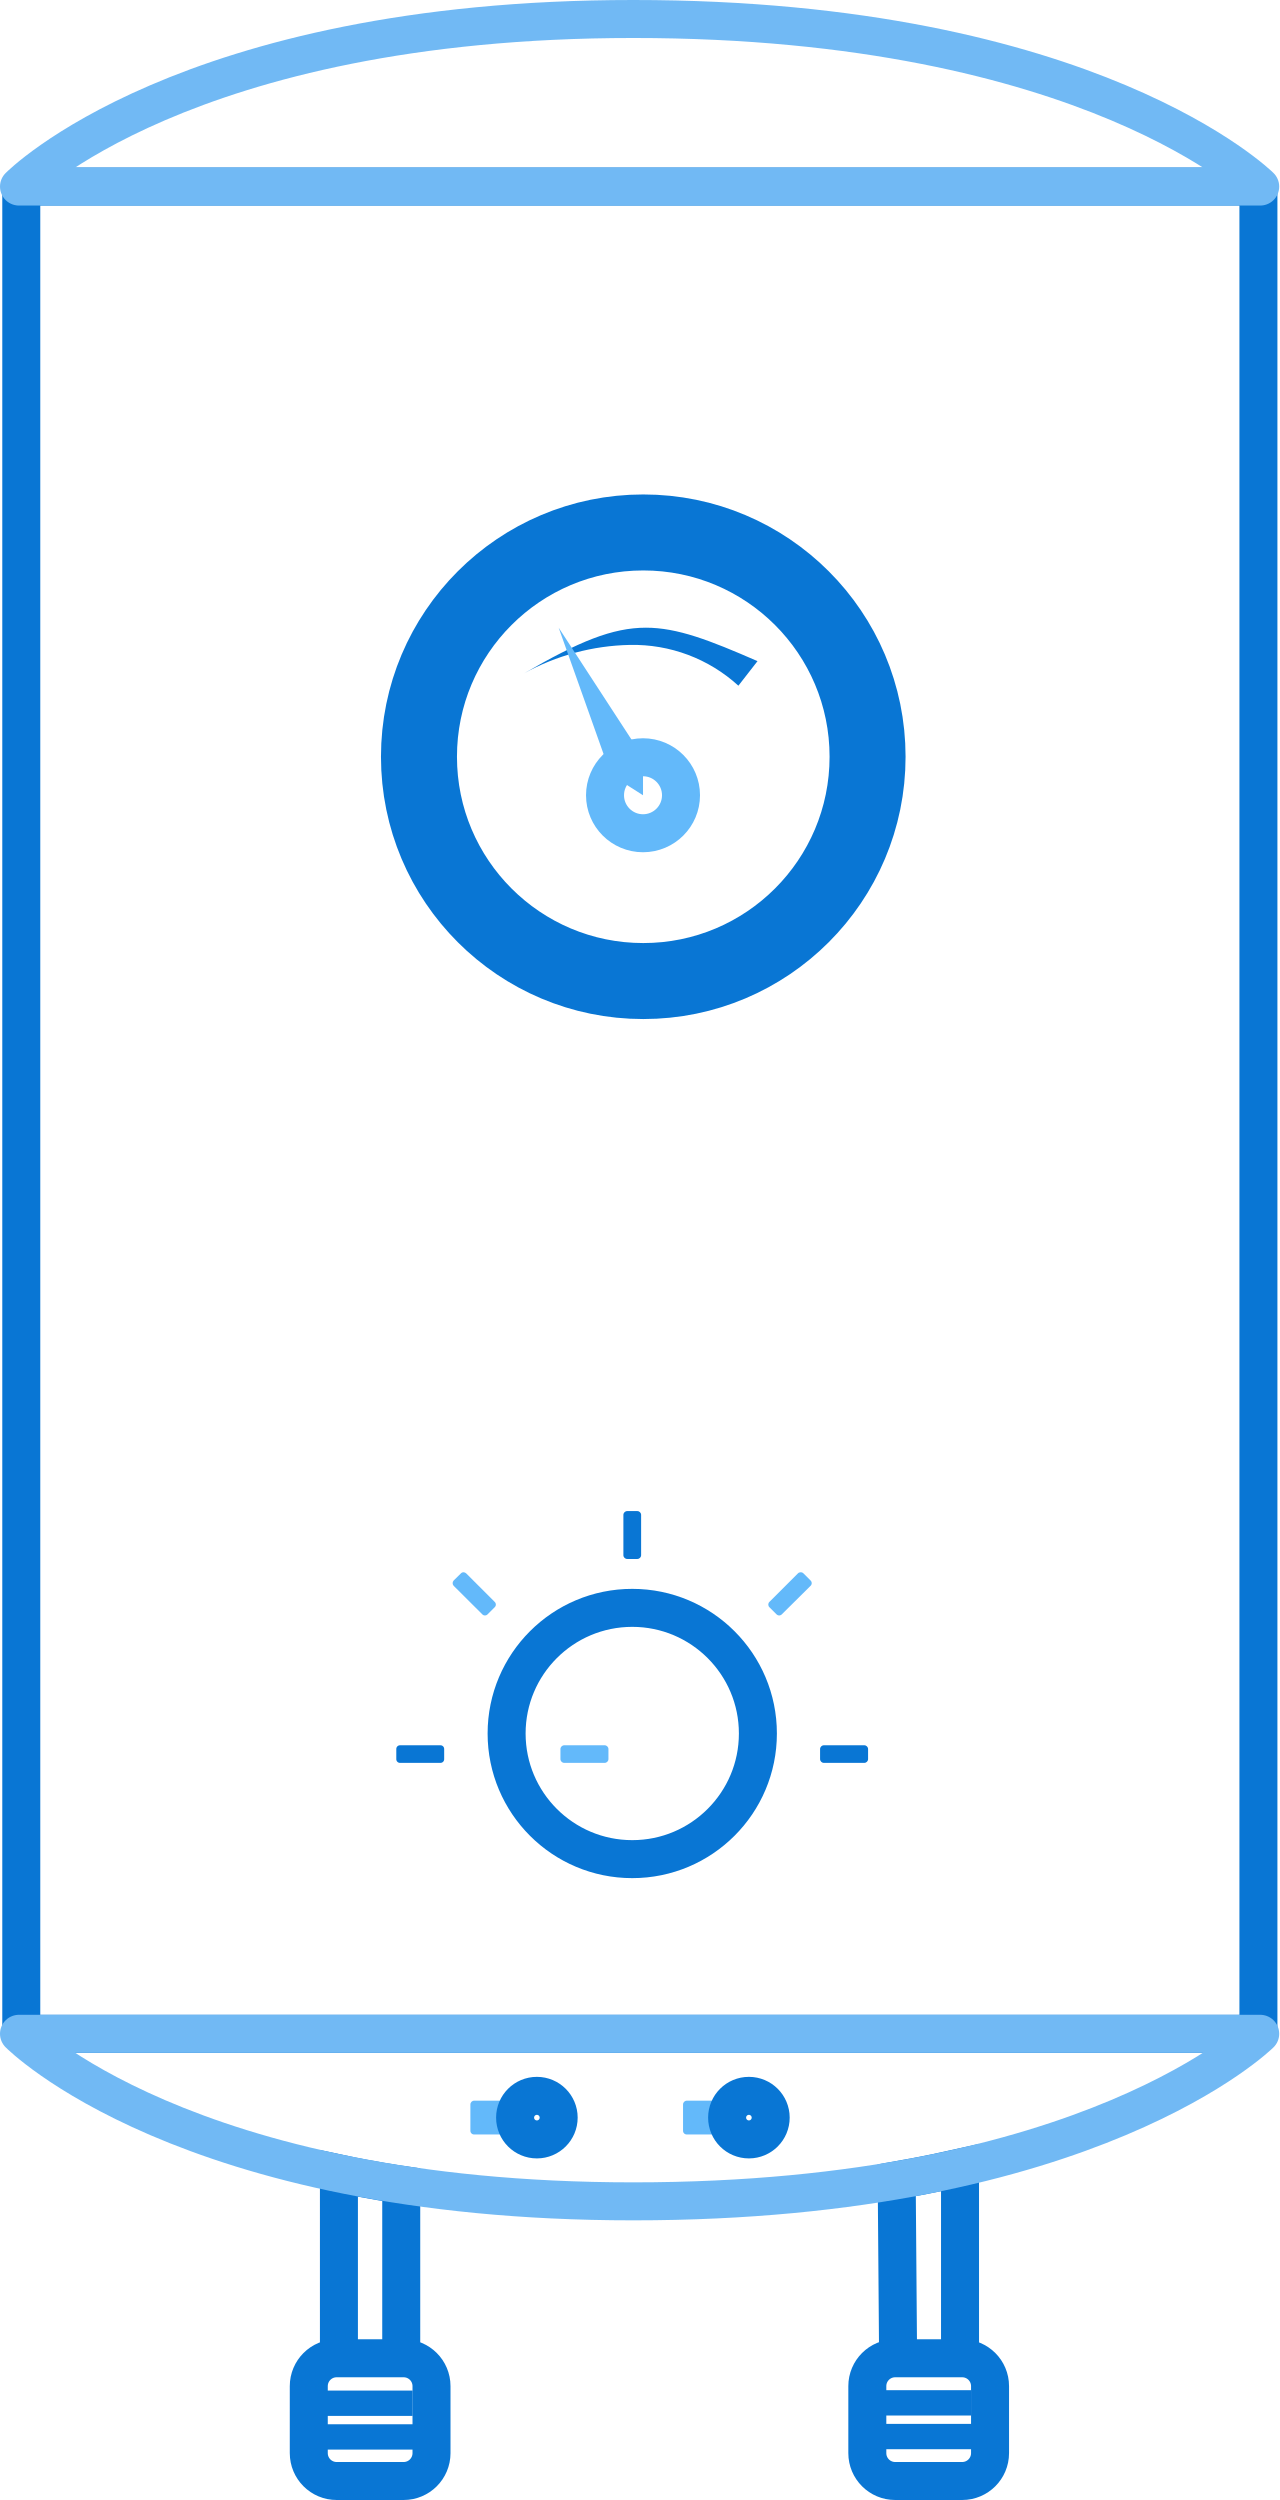
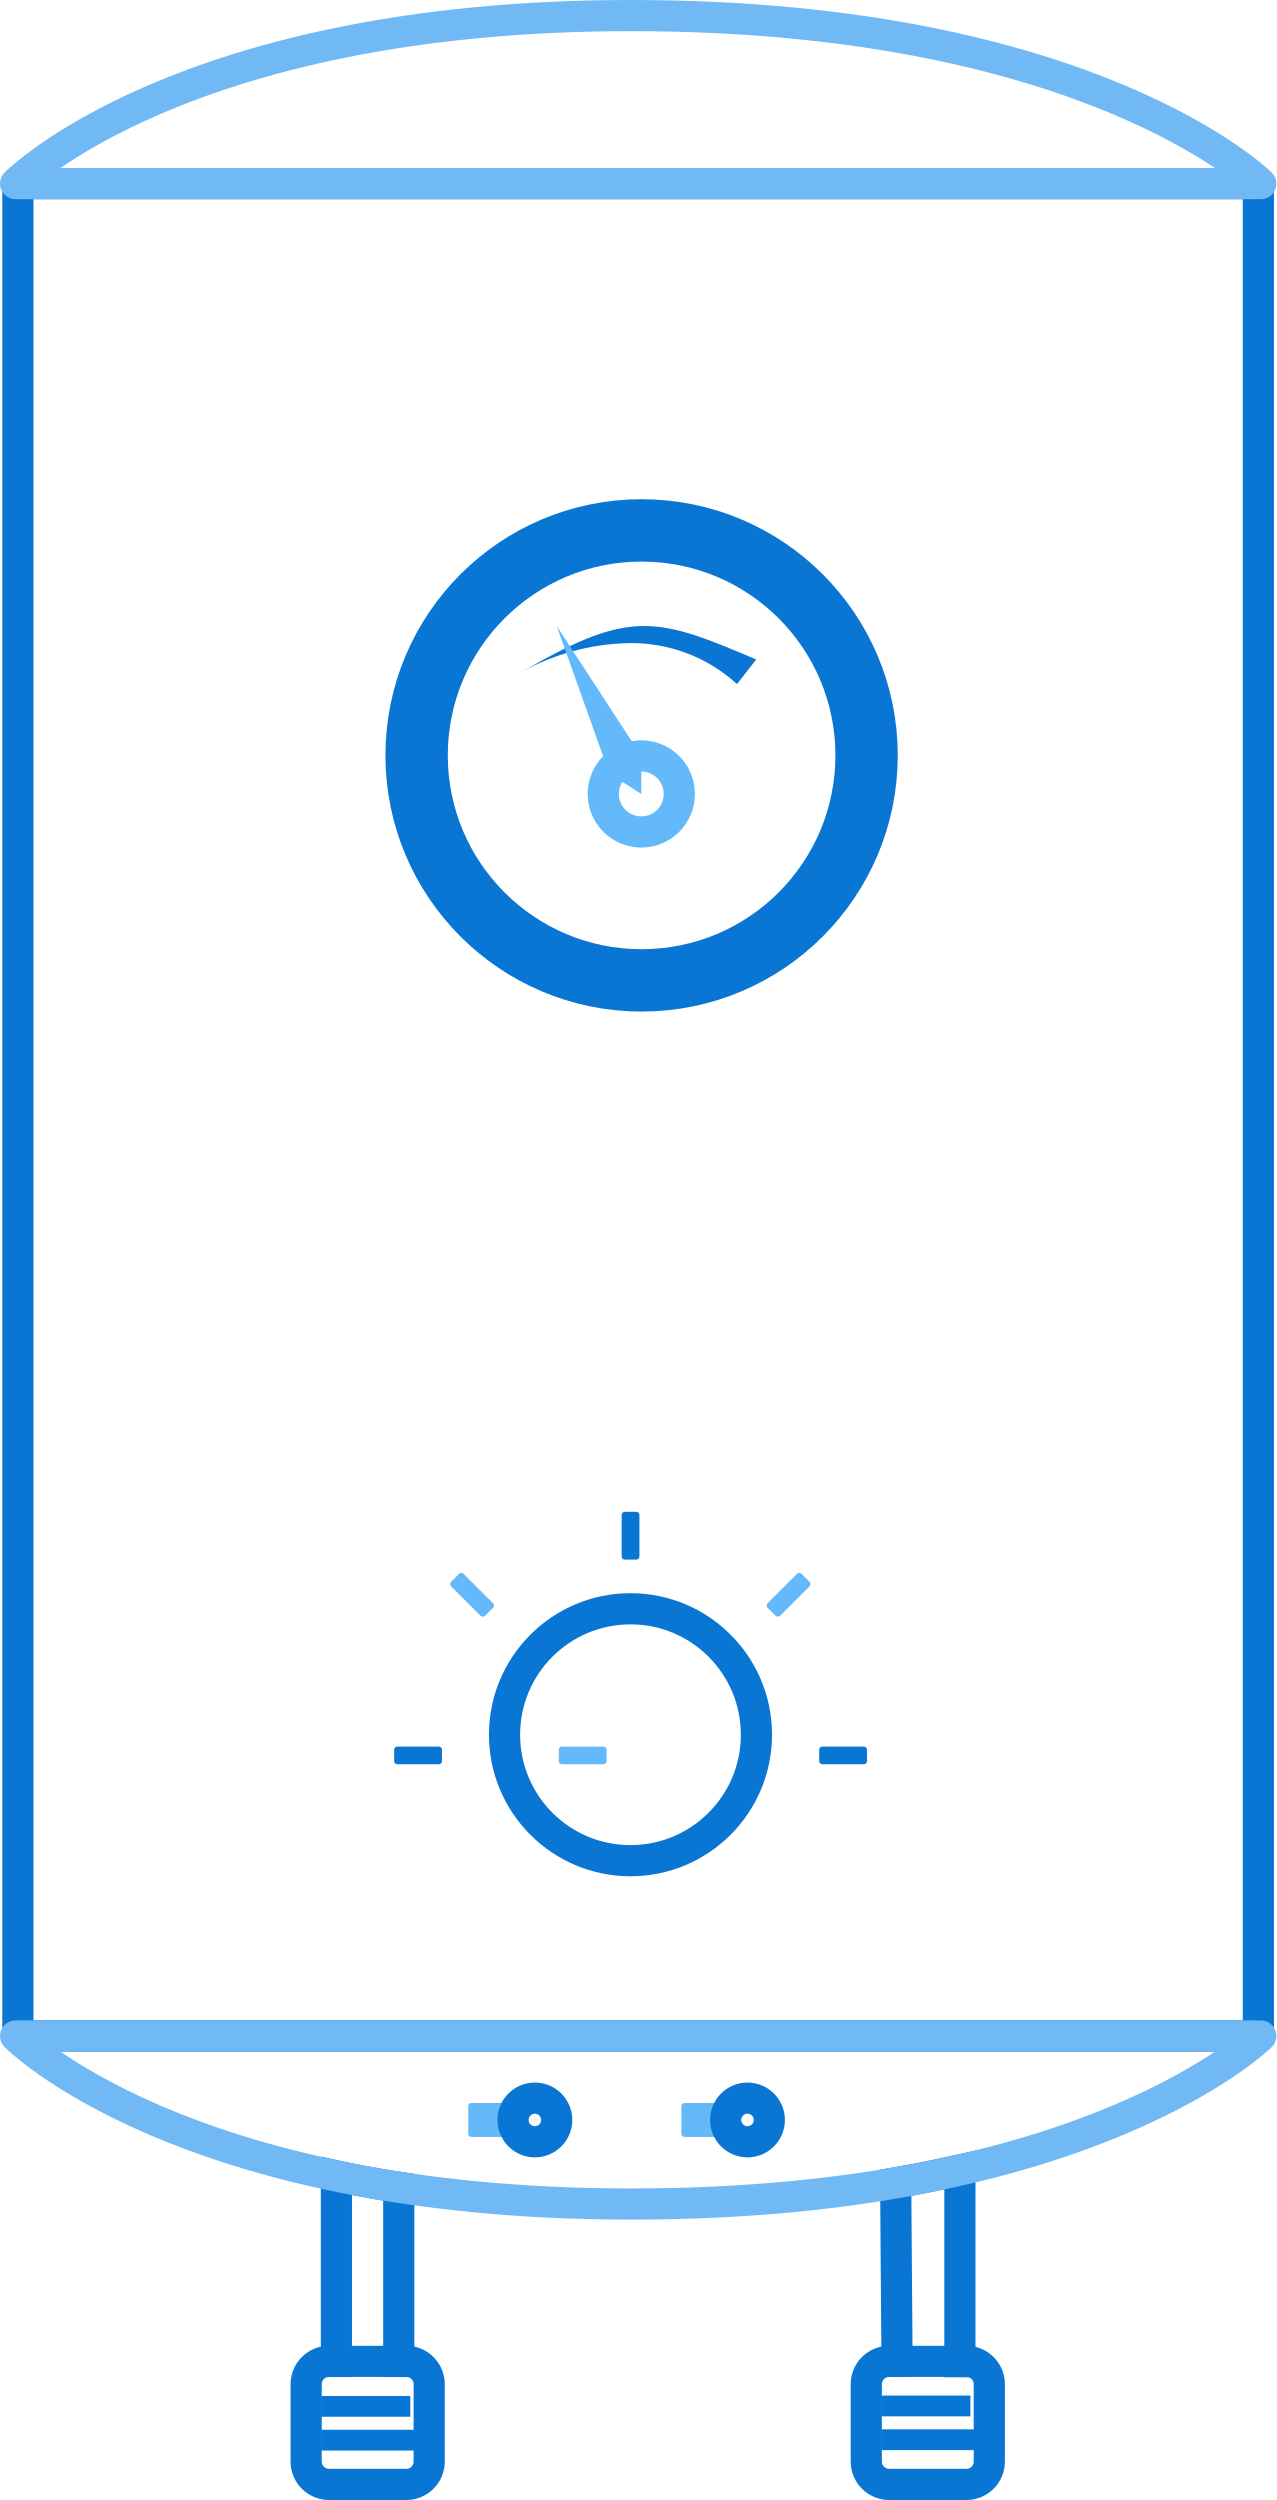
- <svg xmlns="http://www.w3.org/2000/svg" viewBox="0 0 101.04 197.39">
+ <svg xmlns="http://www.w3.org/2000/svg" viewBox="0 0 122.82 240.57">
  <defs>
    <style>.cls-1,.cls-2,.cls-3,.cls-4,.cls-5,.cls-8{fill:none;}.cls-1,.cls-2,.cls-4,.cls-8{stroke:#0976d4;}.cls-1,.cls-4,.cls-5,.cls-8{stroke-miterlimit:10;}.cls-1,.cls-2,.cls-3,.cls-5{stroke-width:3px;}.cls-2,.cls-3{stroke-linejoin:round;}.cls-3{stroke:#71b9f4;}.cls-4{stroke-width:6px;}.cls-5{stroke:#63b9fa;}.cls-6{fill:#0976d4;}.cls-7{fill:#63b9fa;}.cls-8{stroke-width:2px;}</style>
  </defs>
  <g id="Layer_2" data-name="Layer 2">
    <g id="Layer_1-2" data-name="Layer 1">
-       <path class="cls-1" d="M26.76,187.44V171.61c2.46.53,4.92.89,4.92.89v14.94" />
-       <path class="cls-1" d="M70.92,187.43l-.12-15.28s2.52-.44,5-1v16.32" />
-       <rect class="cls-1" x="24.38" y="186.2" width="9.69" height="9.69" rx="2.2" ry="2.2" />
-       <rect class="cls-1" x="68.48" y="186.2" width="9.69" height="9.69" rx="2.2" ry="2.2" />
-       <rect class="cls-2" x="1.68" y="14.73" width="97.68" height="145.85" />
-       <path class="cls-3" d="M1.5,160.58h98S86.17,173.81,50,173.81C14.51,173.81,1.5,160.58,1.5,160.58Z" />
-       <path class="cls-3" d="M1.5,14.73h98S86.17,1.5,50,1.5C14.51,1.5,1.5,14.73,1.5,14.73Z" />
-       <circle class="cls-4" cx="50.79" cy="59.75" r="17.71" />
-       <circle class="cls-5" cx="50.77" cy="62.79" r="3" />
-       <path class="cls-6" d="M51,49.56c-2.64,0-5.3,1.09-9.63,3.61a18,18,0,0,1,8.36-2.25,12.33,12.33,0,0,1,8.57,3.22l1.51-1.94C56,50.54,53.48,49.56,51,49.56Z" />
-       <polygon class="cls-7" points="50.77 62.79 48.24 61.18 44.11 49.56 50.77 59.79 50.77 62.79" />
-       <circle class="cls-1" cx="49.92" cy="136.87" r="9.92" />
-       <path class="cls-7" d="M47.74,137.8H44.55a.3.3,0,0,0-.3.3v.79a.3.3,0,0,0,.3.3h3.19a.3.3,0,0,0,.3-.3v-.79a.3.3,0,0,0-.3-.3Z" />
-       <path class="cls-6" d="M50.32,119.31h-.8a.3.3,0,0,0-.3.3v3.18a.3.3,0,0,0,.3.3h.8a.3.3,0,0,0,.3-.3v-3.18a.3.3,0,0,0-.3-.3Z" />
-       <path class="cls-6" d="M34.77,137.8H31.59a.29.29,0,0,0-.3.3v.79a.29.29,0,0,0,.3.3h3.18a.29.29,0,0,0,.3-.3v-.79a.29.29,0,0,0-.3-.3Z" />
-       <path class="cls-6" d="M68.24,137.8H65.05a.3.3,0,0,0-.3.3v.79a.3.3,0,0,0,.3.3h3.19a.3.3,0,0,0,.3-.3v-.79a.3.3,0,0,0-.3-.3Z" />
-       <path class="cls-7" d="M65.12,126.35h0m-1.91-2.21a.29.29,0,0,0-.21.09l-2.25,2.25a.29.29,0,0,0,0,.42l.56.56a.29.29,0,0,0,.42,0L64,125.21a.29.29,0,0,0,0-.42l-.56-.56a.29.29,0,0,0-.21-.09Z" />
-       <path class="cls-7" d="M38.51,126.35h0m-1.91-2.21a.27.27,0,0,0-.21.09l-.57.56a.31.31,0,0,0,0,.42l2.26,2.25a.27.27,0,0,0,.21.09.29.29,0,0,0,.21-.09l.56-.56a.29.29,0,0,0,0-.42l-2.25-2.25a.3.3,0,0,0-.21-.09Z" />
-       <line class="cls-8" x1="25.56" y1="189.75" x2="32.58" y2="189.75" />
-       <line class="cls-8" x1="25.56" y1="192.41" x2="32.88" y2="192.41" />
-       <line class="cls-8" x1="69.67" y1="189.72" x2="76.68" y2="189.72" />
-       <line class="cls-8" x1="69.67" y1="192.38" x2="76.98" y2="192.38" />
-       <path class="cls-7" d="M40.91,165.86H37.44a.3.3,0,0,0-.3.3v2.07a.29.29,0,0,0,.3.3h3.47a.3.3,0,0,0,.3-.3v-2.07a.31.31,0,0,0-.3-.3Z" />
-       <path class="cls-7" d="M57.69,165.86H54.23a.3.3,0,0,0-.3.3v2.07a.29.29,0,0,0,.3.3h3.46a.29.29,0,0,0,.3-.3v-2.07a.3.3,0,0,0-.3-.3Z" />
-       <circle class="cls-2" cx="42.39" cy="167.2" r="1.72" />
-       <circle class="cls-2" cx="59.13" cy="167.2" r="1.72" />
+       <path class="cls-1" d="M32.37,228.74V209.39c3,.65,6,1.09,6,1.09v18.26" />
+       <path class="cls-1" d="M86.33,228.72l-.14-18.67s3.09-.54,6.18-1.23v19.94" />
+       <rect class="cls-1" x="29.46" y="227.23" width="11.84" height="11.84" rx="2.2" ry="2.2" />
+       <rect class="cls-1" x="83.36" y="227.23" width="11.84" height="11.84" rx="2.2" ry="2.2" />
+       <rect class="cls-2" x="1.72" y="17.67" width="119.37" height="178.25" />
+       <path class="cls-3" d="M1.5,195.92H121.32S105,212.09,60.72,212.09C17.39,212.09,1.5,195.92,1.5,195.92Z" />
+       <path class="cls-3" d="M1.5,17.67H121.32S105,1.5,60.72,1.5C17.39,1.5,1.5,17.67,1.5,17.67Z" />
+       <circle class="cls-4" cx="61.74" cy="72.69" r="21.65" />
+       <circle class="cls-5" cx="61.71" cy="76.4" r="3.66" />
+       <path class="cls-6" d="M62,60.24c-3.22,0-6.48,1.33-11.76,4.4a22.15,22.15,0,0,1,10.21-2.75,15,15,0,0,1,10.47,3.94l1.85-2.37c-4.69-2-7.72-3.22-10.77-3.22Z" />
+       <polygon class="cls-7" points="61.71 76.4 58.63 74.43 53.57 60.24 61.71 72.74 61.71 76.4" />
+       <circle class="cls-1" cx="60.67" cy="166.93" r="12.12" />
+       <path class="cls-7" d="M58.07,168.07h-4a.3.3,0,0,0-.3.3v1.1a.29.29,0,0,0,.3.3h4a.29.29,0,0,0,.3-.3v-1.1a.3.3,0,0,0-.3-.3Z" />
+       <path class="cls-6" d="M61.23,145.48H60.12a.3.3,0,0,0-.3.3v4a.3.3,0,0,0,.3.3h1.11a.3.3,0,0,0,.3-.3v-4a.3.3,0,0,0-.3-.3Z" />
+       <path class="cls-6" d="M42.23,168.07h-4a.3.3,0,0,0-.3.3v1.1a.29.29,0,0,0,.3.3h4a.29.29,0,0,0,.3-.3v-1.1a.3.3,0,0,0-.3-.3Z" />
+       <path class="cls-6" d="M83.13,168.07h-4a.31.31,0,0,0-.3.3v1.1a.3.3,0,0,0,.3.3h4a.3.3,0,0,0,.3-.3v-1.1a.31.31,0,0,0-.3-.3Z" />
+       <path class="cls-7" d="M78.83,153.56h0m-1.91-2.21a.31.31,0,0,0-.22.09l-2.84,2.84a.3.3,0,0,0,0,.43l.78.78a.32.32,0,0,0,.42,0l2.85-2.85a.31.31,0,0,0,0-.42l-.78-.78a.3.3,0,0,0-.21-.09Z" />
+       <path class="cls-7" d="M46.3,153.56h0m-1.91-2.21a.3.3,0,0,0-.21.09l-.78.78a.29.29,0,0,0,0,.42l2.85,2.85a.32.32,0,0,0,.42,0l.78-.78a.3.3,0,0,0,0-.43l-2.85-2.84a.27.27,0,0,0-.21-.09Z" />
+       <line class="cls-8" x1="30.91" y1="231.56" x2="39.48" y2="231.56" />
+       <line class="cls-8" x1="30.91" y1="234.81" x2="39.84" y2="234.81" />
+       <line class="cls-8" x1="84.81" y1="231.52" x2="93.38" y2="231.52" />
+       <line class="cls-8" x1="84.81" y1="234.77" x2="93.75" y2="234.77" />
+       <path class="cls-7" d="M49.73,202.37H45.36a.29.29,0,0,0-.3.3v2.66a.29.29,0,0,0,.3.3h4.37a.3.3,0,0,0,.3-.3v-2.66a.3.3,0,0,0-.3-.3Z" />
+       <path class="cls-7" d="M70.24,202.37H65.87a.29.29,0,0,0-.3.3v2.66a.29.29,0,0,0,.3.3h4.37a.29.29,0,0,0,.3-.3v-2.66a.29.29,0,0,0-.3-.3Z" />
+       <circle class="cls-2" cx="51.47" cy="204" r="2.1" />
+       <circle class="cls-2" cx="71.93" cy="204" r="2.1" />
    </g>
  </g>
</svg>
